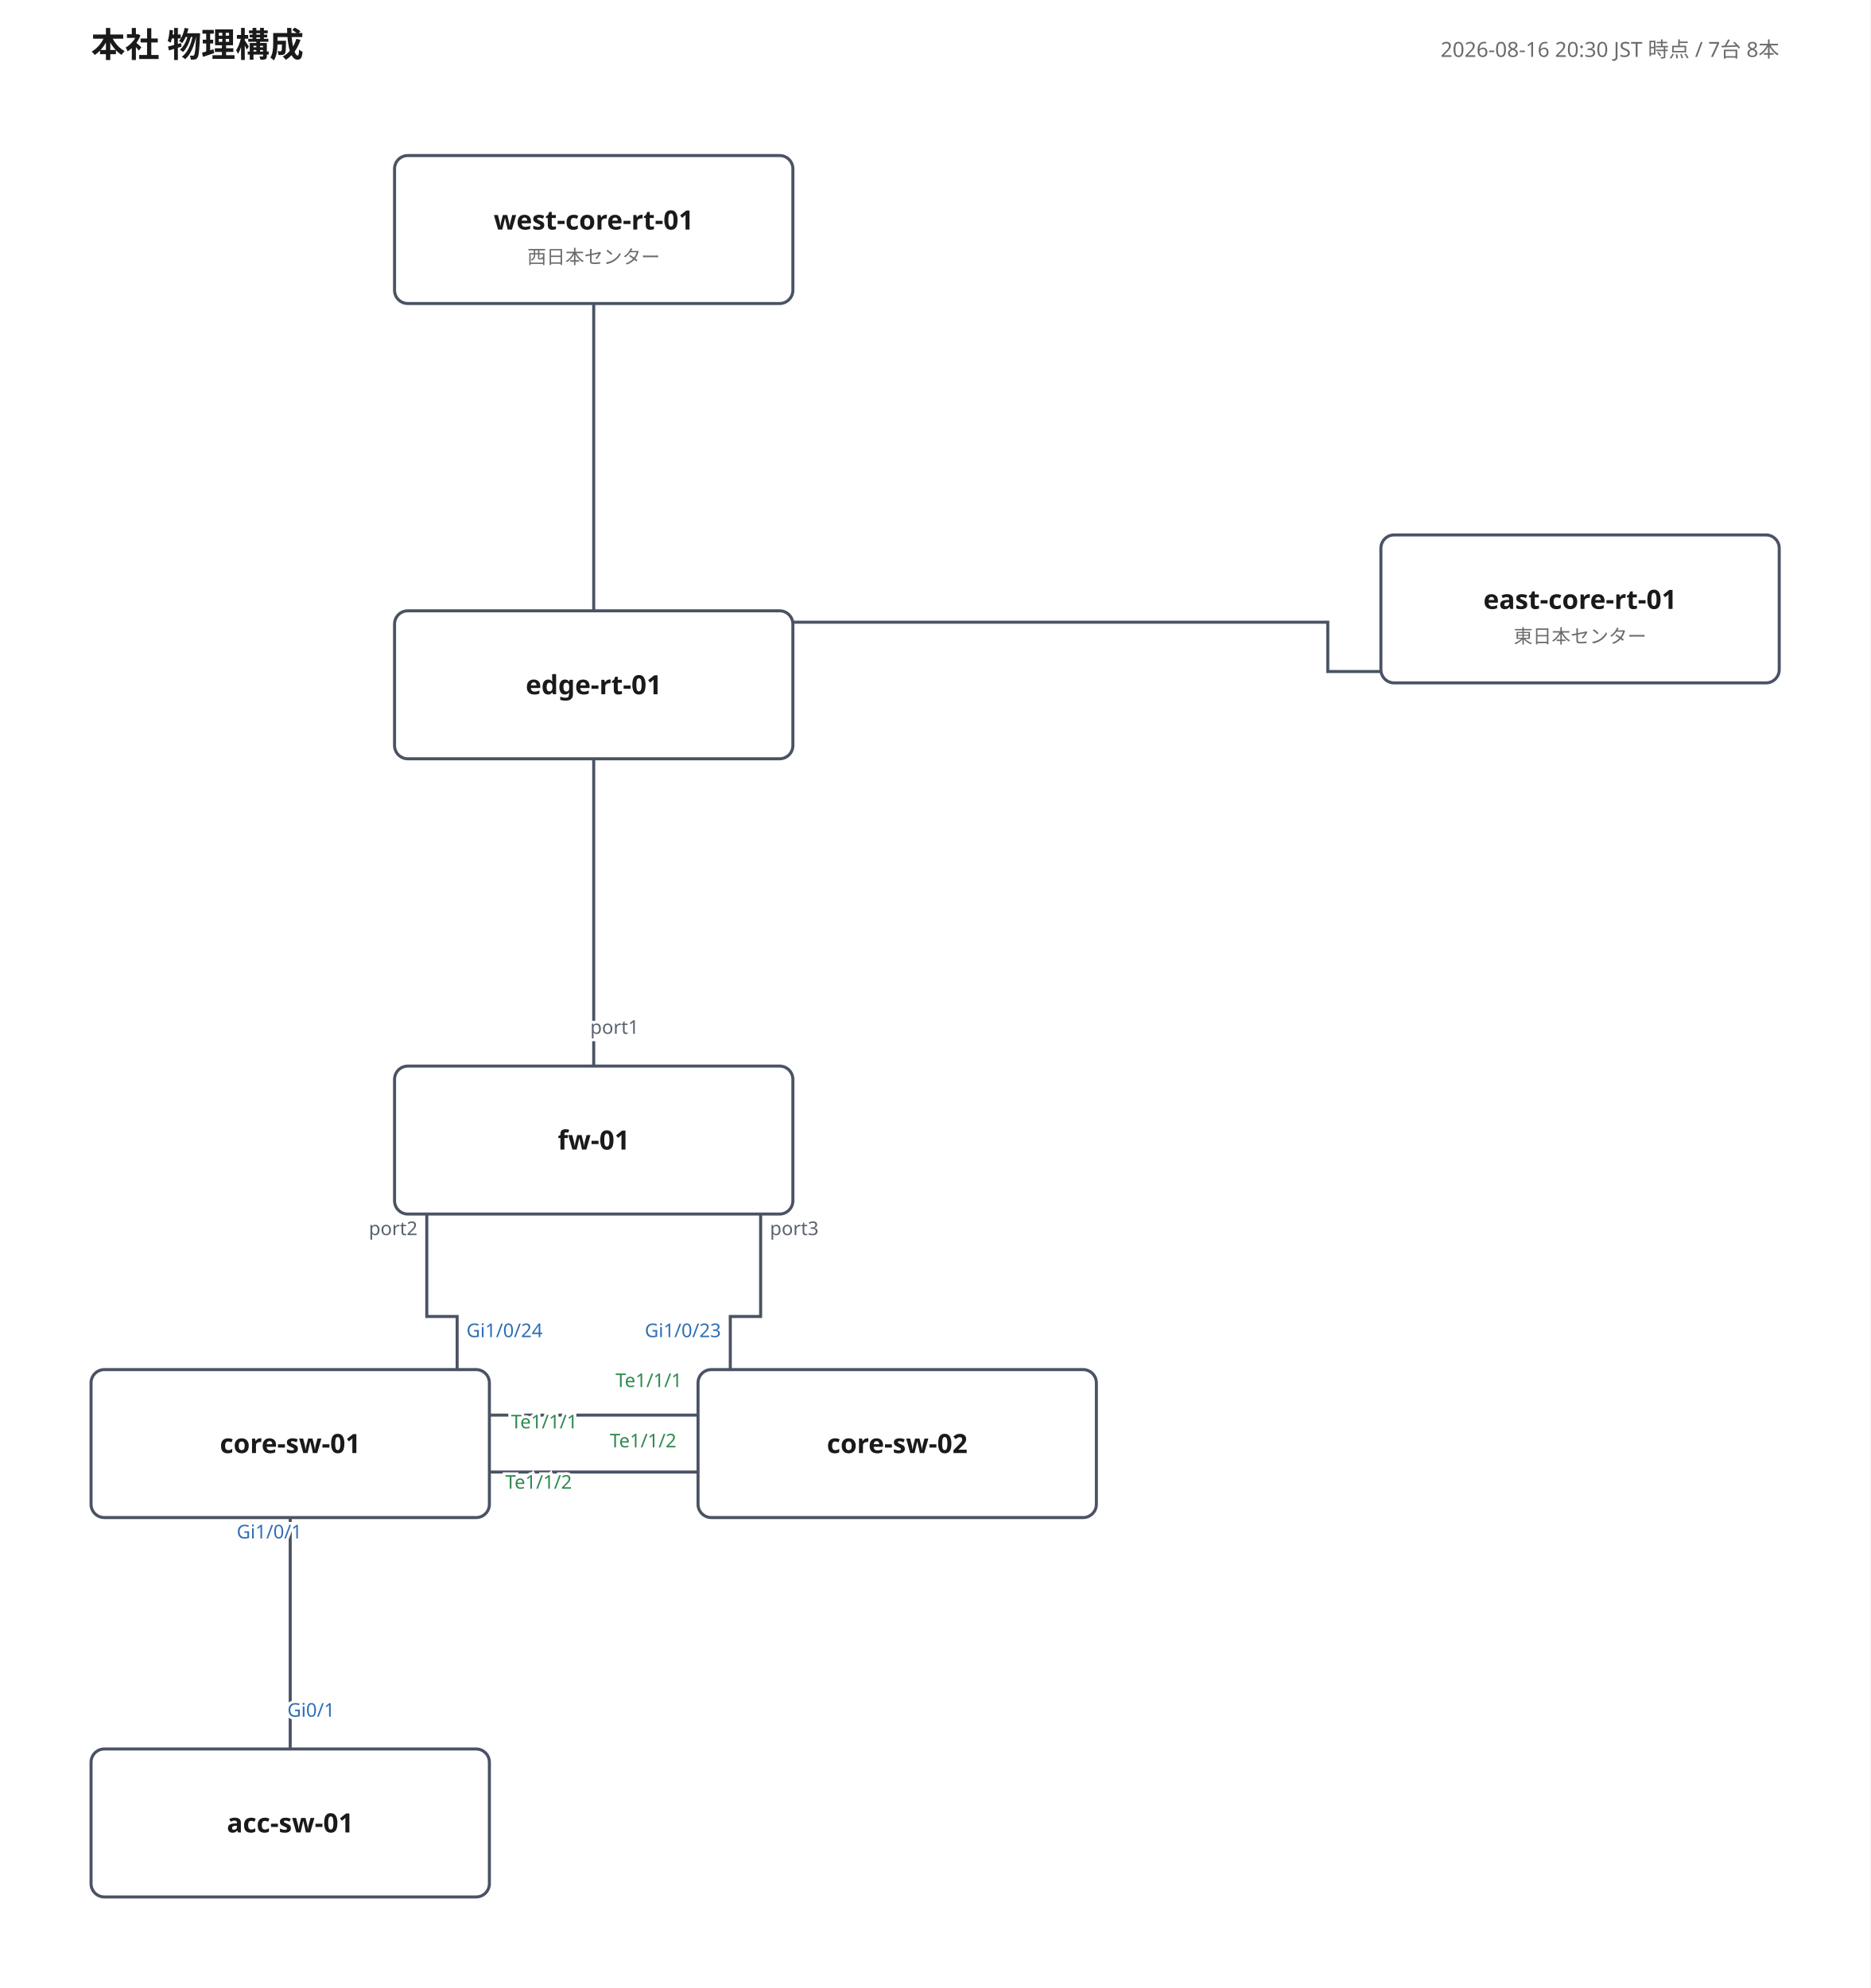
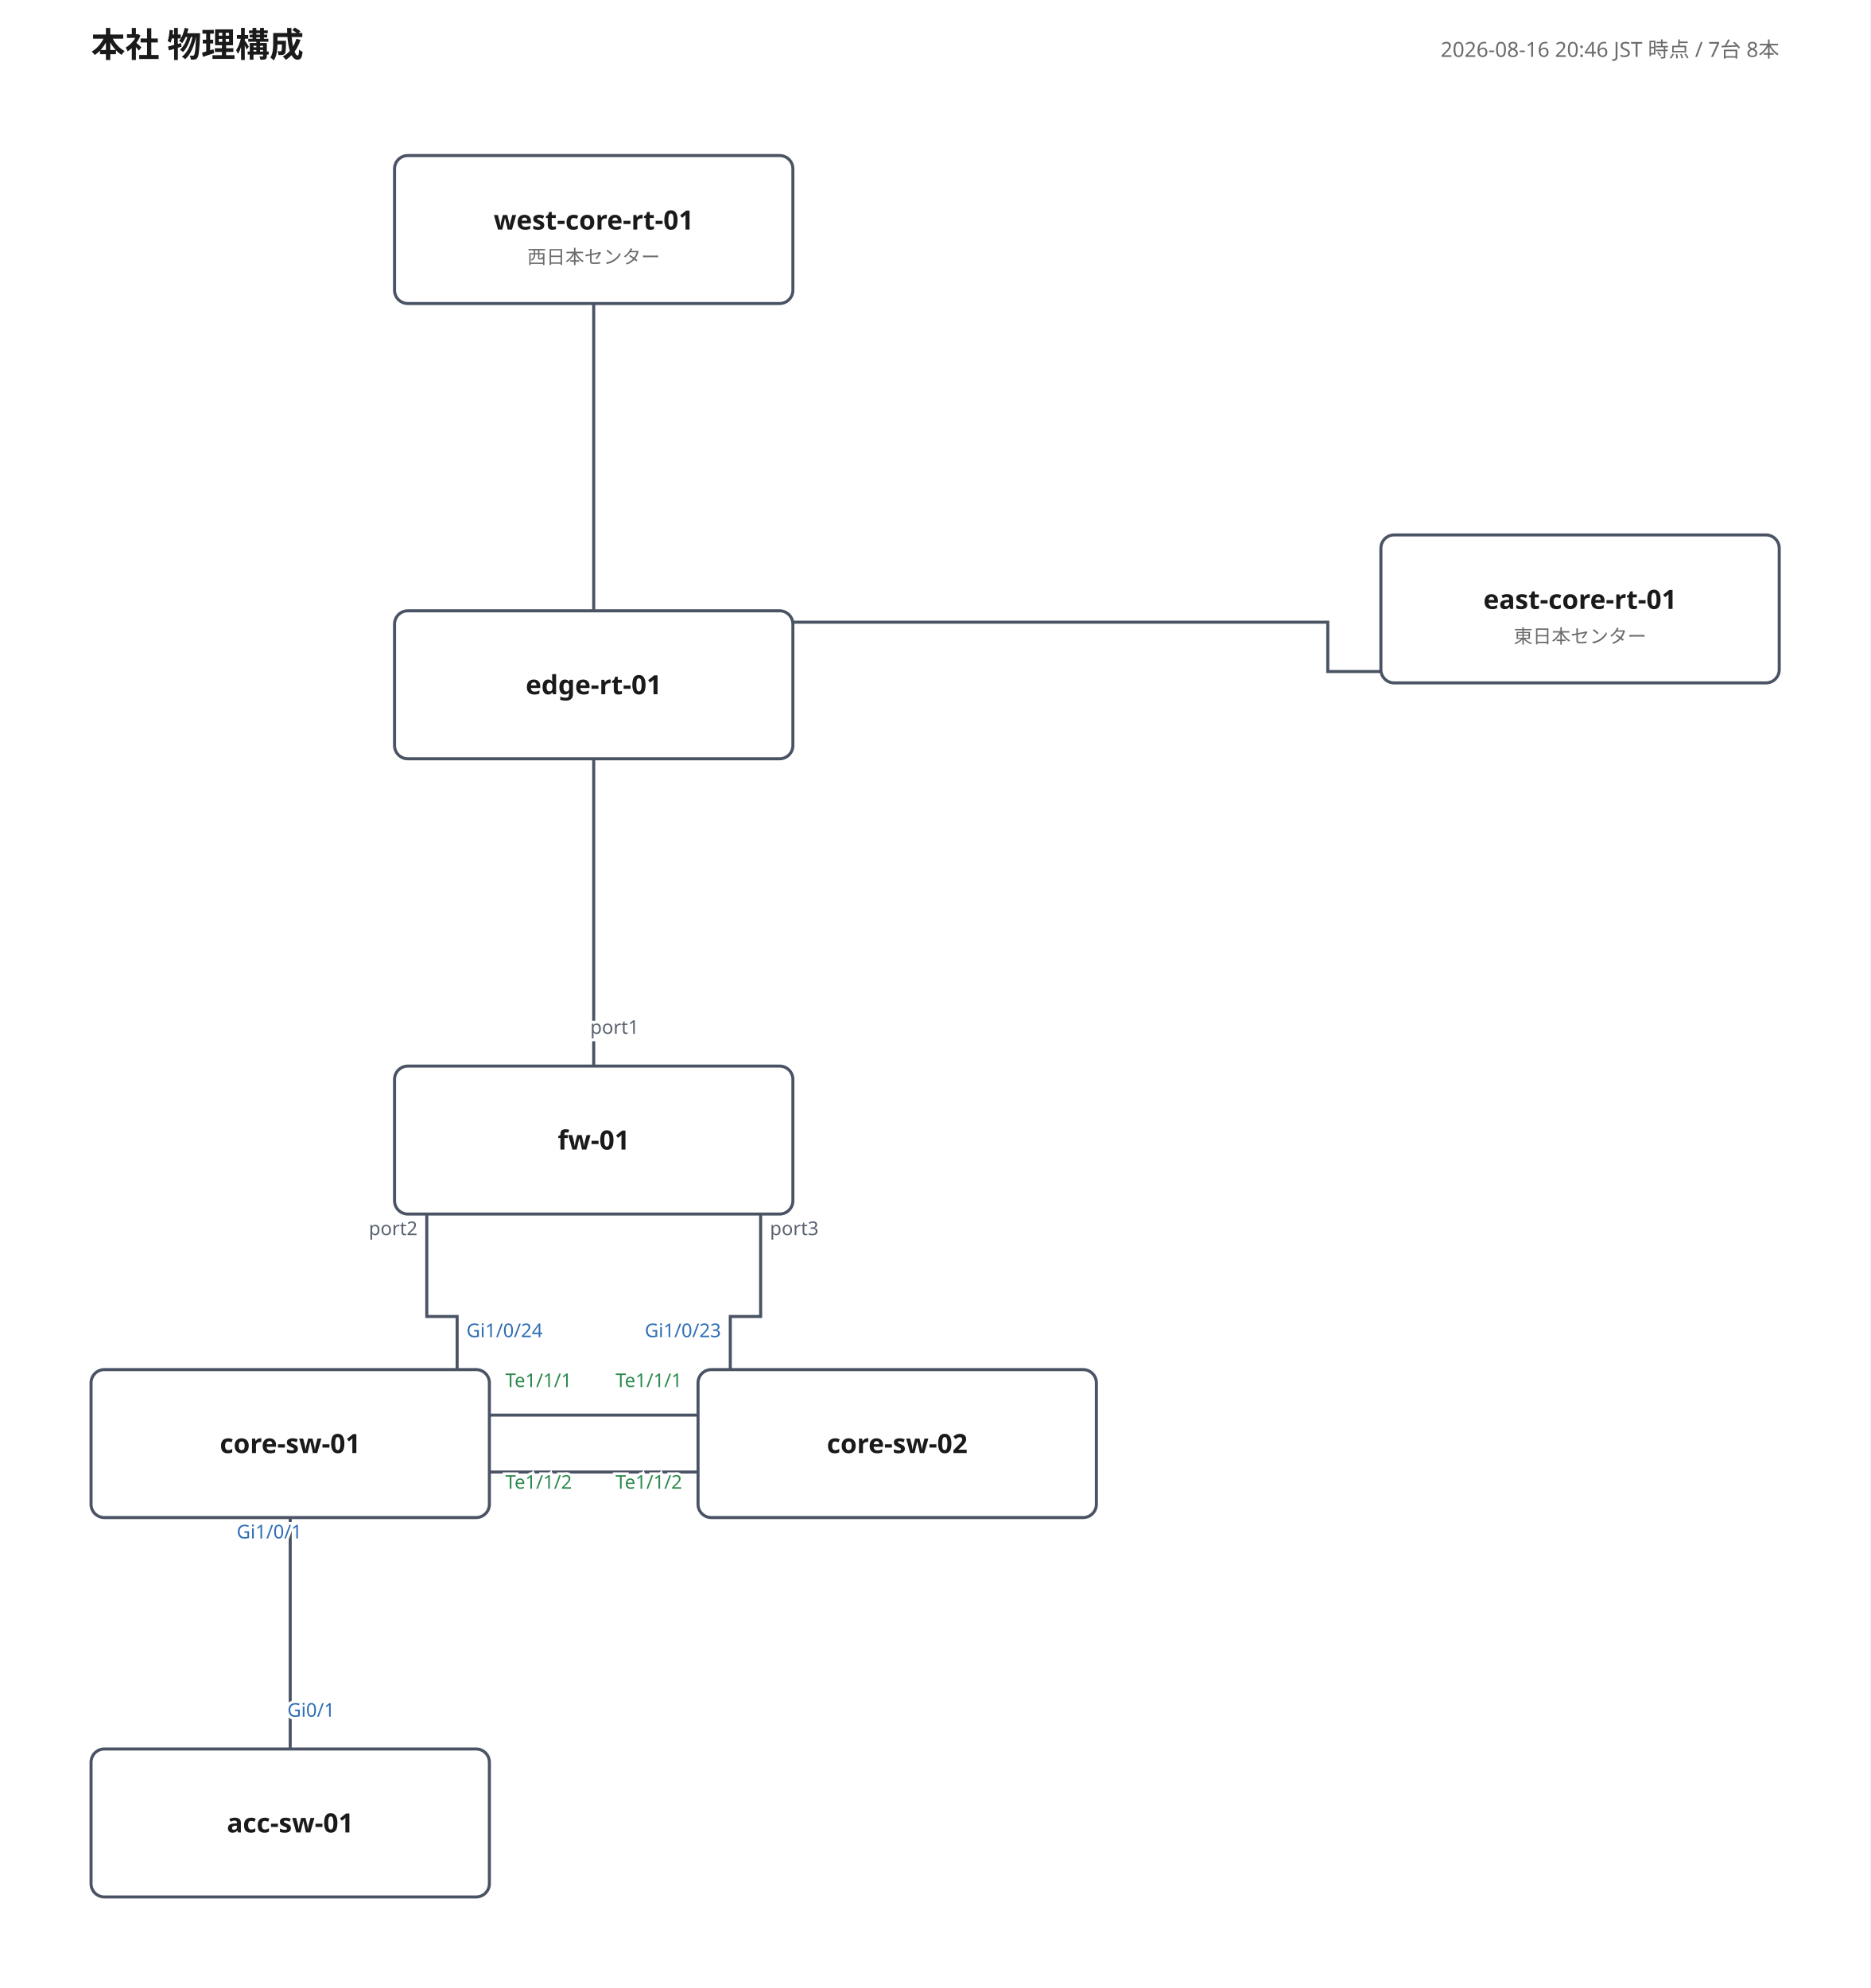
<svg xmlns="http://www.w3.org/2000/svg" width="986" height="1048" viewBox="0 0 986 1048" font-family="'Yu Gothic', 'Hiragino Kaku Gothic ProN', Meiryo, 'Noto Sans JP', sans-serif">
  <rect width="100%" height="100%" fill="#ffffff" />
  <text x="48" y="30" font-size="18" font-weight="700" fill="#1a1a1a">本社 物理構成</text>
-   <text x="938" y="30" font-size="11" fill="#6b6b6b" text-anchor="end">2026-08-16 20:30 JST 時点 / 7台 8本</text>
+   <text x="938" y="30" font-size="11" fill="#6b6b6b" text-anchor="end">2026-08-16 20:46 JST 時点 / 7台 8本</text>
  <polyline points="313,400 313,562" fill="none" stroke="#4a5364" stroke-width="1.6" />
  <text class="port-label" x="302.0" y="411.0" font-size="10" fill="#2f6fb5" text-anchor="middle" paint-order="stroke" stroke="#ffffff" stroke-width="3" />
  <text class="port-label" x="324.0" y="545.0" font-size="10" fill="#5a6270" text-anchor="middle" paint-order="stroke" stroke="#ffffff" stroke-width="3">port1</text>
  <polyline points="225,640 225,694 241,694 241,722" fill="none" stroke="#4a5364" stroke-width="1.6" />
  <text class="port-label" x="220.1" y="651.1" font-size="10" fill="#5a6270" text-anchor="end" paint-order="stroke" stroke="#ffffff" stroke-width="3">port2</text>
  <text class="port-label" x="245.9" y="704.9" font-size="10" fill="#2f6fb5" text-anchor="start" paint-order="stroke" stroke="#ffffff" stroke-width="3">Gi1/0/24</text>
  <polyline points="401,640 401,694 385,694 385,722" fill="none" stroke="#4a5364" stroke-width="1.6" />
  <text class="port-label" x="405.9" y="651.1" font-size="10" fill="#5a6270" text-anchor="start" paint-order="stroke" stroke="#ffffff" stroke-width="3">port3</text>
  <text class="port-label" x="380.1" y="704.9" font-size="10" fill="#2f6fb5" text-anchor="end" paint-order="stroke" stroke="#ffffff" stroke-width="3">Gi1/0/23</text>
  <polyline points="258,746 368,746" fill="none" stroke="#4a5364" stroke-width="1.6" />
-   <text class="port-label" x="269.4" y="753.0" font-size="10" fill="#2d8a4e" text-anchor="start" paint-order="stroke" stroke="#ffffff" stroke-width="3">Te1/1/1</text>
+   <text class="port-label" x="266.4" y="731.2" font-size="10" fill="#2d8a4e" text-anchor="start" paint-order="stroke" stroke="#ffffff" stroke-width="3">Te1/1/1</text>
  <text class="port-label" x="359.6" y="731.2" font-size="10" fill="#2d8a4e" text-anchor="end" paint-order="stroke" stroke="#ffffff" stroke-width="3">Te1/1/1</text>
  <polyline points="258,776 368,776" fill="none" stroke="#4a5364" stroke-width="1.6" />
  <text class="port-label" x="266.4" y="784.8" font-size="10" fill="#2d8a4e" text-anchor="start" paint-order="stroke" stroke="#ffffff" stroke-width="3">Te1/1/2</text>
-   <text class="port-label" x="356.6" y="763.0" font-size="10" fill="#2d8a4e" text-anchor="end" paint-order="stroke" stroke="#ffffff" stroke-width="3">Te1/1/2</text>
+   <text class="port-label" x="359.6" y="784.8" font-size="10" fill="#2d8a4e" text-anchor="end" paint-order="stroke" stroke="#ffffff" stroke-width="3">Te1/1/2</text>
  <polyline points="153,800 153,922" fill="none" stroke="#4a5364" stroke-width="1.6" />
  <text class="port-label" x="142.0" y="811.0" font-size="10" fill="#2f6fb5" text-anchor="middle" paint-order="stroke" stroke="#ffffff" stroke-width="3">Gi1/0/1</text>
  <text class="port-label" x="164.0" y="905.0" font-size="10" fill="#2f6fb5" text-anchor="middle" paint-order="stroke" stroke="#ffffff" stroke-width="3">Gi0/1</text>
  <polyline points="418,328 700,328 700,354 728,354" fill="none" stroke="#4a5364" stroke-width="1.6" />
  <text class="port-label" x="430.8" y="332.8" font-size="10" fill="#2f6fb5" text-anchor="start" paint-order="stroke" stroke="#ffffff" stroke-width="3" />
-   <text class="port-label" x="715.2" y="343.2" font-size="10" fill="#2f6fb5" text-anchor="end" paint-order="stroke" stroke="#ffffff" stroke-width="3" />
+   <text class="port-label" x="721.7" y="364.2" font-size="10" fill="#2f6fb5" text-anchor="end" paint-order="stroke" stroke="#ffffff" stroke-width="3" />
  <polyline points="313,322 313,160" fill="none" stroke="#4a5364" stroke-width="1.6" />
  <text class="port-label" x="324.0" y="305.0" font-size="10" fill="#2f6fb5" text-anchor="middle" paint-order="stroke" stroke="#ffffff" stroke-width="3" />
  <text class="port-label" x="302.0" y="171.0" font-size="10" fill="#2f6fb5" text-anchor="middle" paint-order="stroke" stroke="#ffffff" stroke-width="3" />
  <g>
    <rect x="208" y="322" width="210" height="78" rx="7" fill="#ffffff" stroke="#4a5364" stroke-width="1.6" />
    <text x="313" y="366" font-size="14" font-weight="700" fill="#1a1a1a" text-anchor="middle">edge-rt-01</text>
  </g>
  <g>
    <rect x="728" y="282" width="210" height="78" rx="7" fill="#ffffff" stroke="#4a5364" stroke-width="1.6" />
    <text x="833" y="321" font-size="14" font-weight="700" fill="#1a1a1a" text-anchor="middle">east-core-rt-01</text>
    <text x="833" y="339" font-size="10" fill="#6b6b6b" text-anchor="middle">東日本センター</text>
  </g>
  <g>
    <rect x="208" y="82" width="210" height="78" rx="7" fill="#ffffff" stroke="#4a5364" stroke-width="1.6" />
    <text x="313" y="121" font-size="14" font-weight="700" fill="#1a1a1a" text-anchor="middle">west-core-rt-01</text>
    <text x="313" y="139" font-size="10" fill="#6b6b6b" text-anchor="middle">西日本センター</text>
  </g>
  <g>
    <rect x="208" y="562" width="210" height="78" rx="7" fill="#ffffff" stroke="#4a5364" stroke-width="1.6" />
    <text x="313" y="606" font-size="14" font-weight="700" fill="#1a1a1a" text-anchor="middle">fw-01</text>
  </g>
  <g>
    <rect x="48" y="722" width="210" height="78" rx="7" fill="#ffffff" stroke="#4a5364" stroke-width="1.6" />
    <text x="153" y="766" font-size="14" font-weight="700" fill="#1a1a1a" text-anchor="middle">core-sw-01</text>
  </g>
  <g>
    <rect x="368" y="722" width="210" height="78" rx="7" fill="#ffffff" stroke="#4a5364" stroke-width="1.6" />
    <text x="473" y="766" font-size="14" font-weight="700" fill="#1a1a1a" text-anchor="middle">core-sw-02</text>
  </g>
  <g>
    <rect x="48" y="922" width="210" height="78" rx="7" fill="#ffffff" stroke="#4a5364" stroke-width="1.6" />
    <text x="153" y="966" font-size="14" font-weight="700" fill="#1a1a1a" text-anchor="middle">acc-sw-01</text>
  </g>
</svg>
